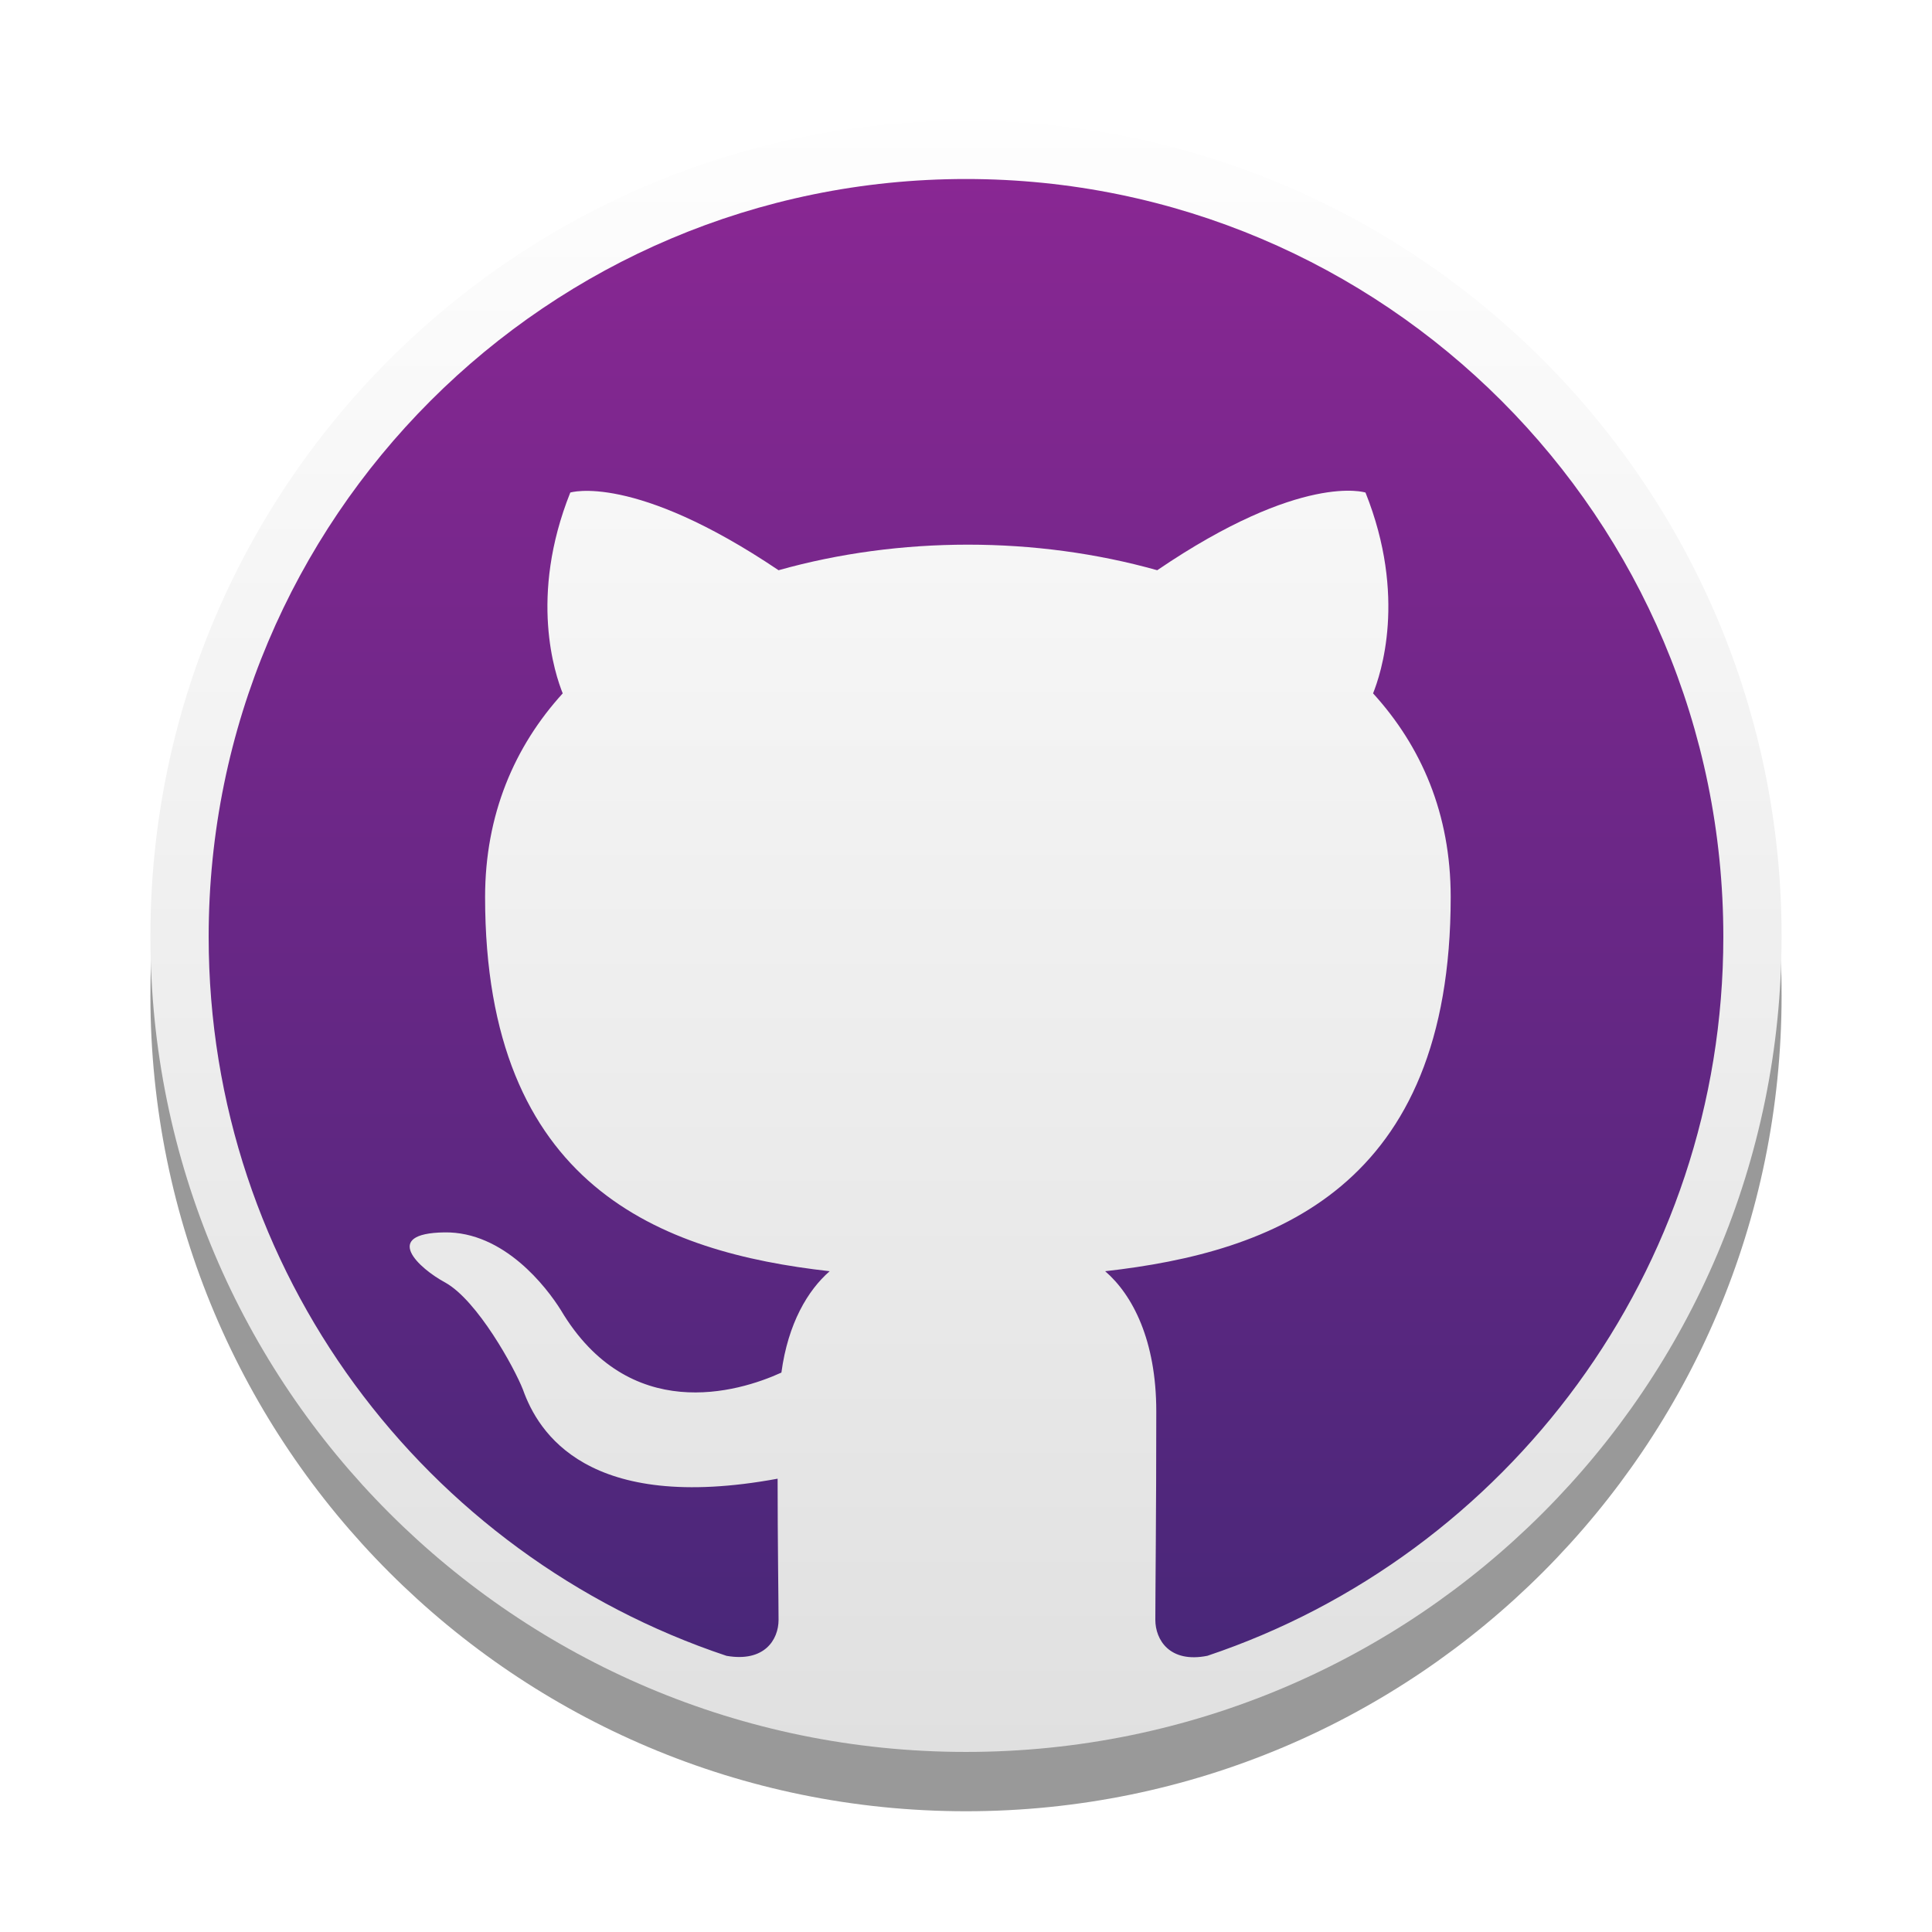
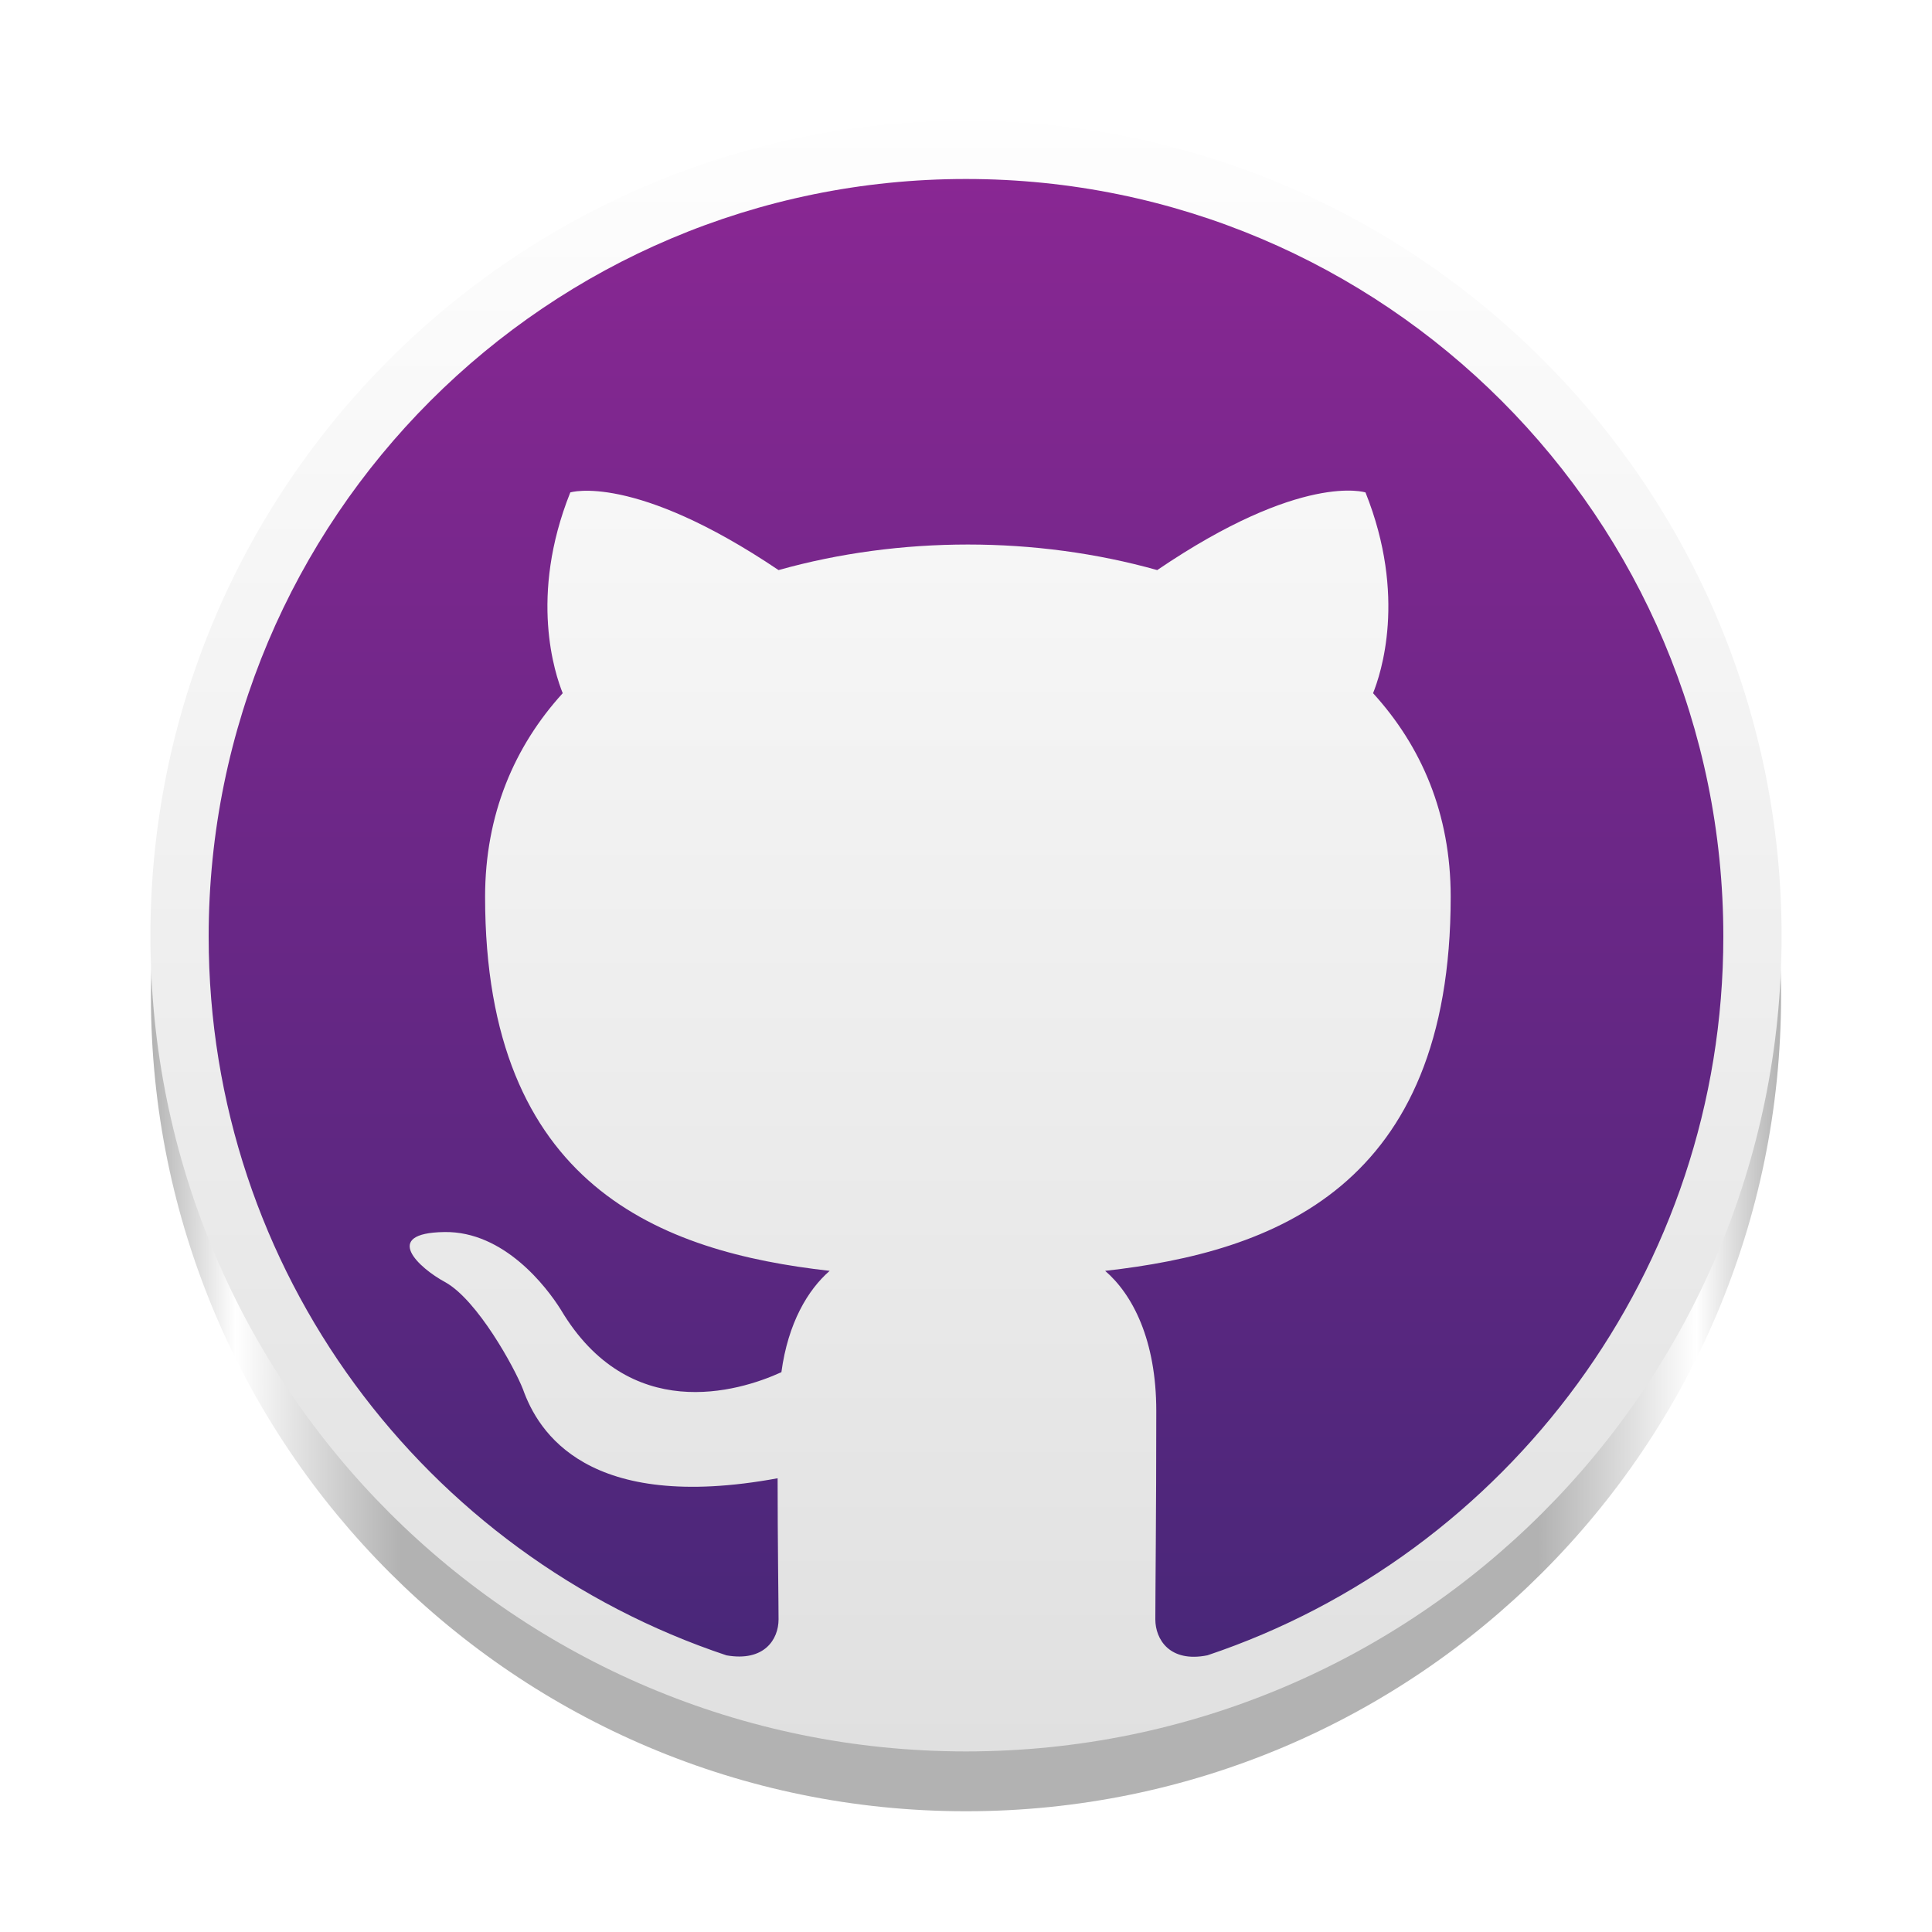
<svg xmlns="http://www.w3.org/2000/svg" xmlns:xlink="http://www.w3.org/1999/xlink" width="128" height="128" viewBox="0 0 128 128" version="1.1" id="svg60">
  <defs id="defs40">
    <linearGradient x1="64" y1="8" x2="64" y2="120" id="linearGradient987" gradientUnits="userSpaceOnUse" gradientTransform="matrix(0.9821429,0,0,0.9821429,-240.0851,-125.6957)">
      <stop stop-color="#FEFEFE" offset="0" id="stop983" style="stop-color:#999999;stop-opacity:1;" />
      <stop stop-color="#E0E0E0" offset="100%" id="stop985" />
    </linearGradient>
    <circle id="b" cx="64" cy="64" r="56" />
    <filter x="-0.043" y="-0.043" width="1.086" height="1.104" filterUnits="objectBoundingBox" id="a">
      <feMorphology radius="1" operator="dilate" in="SourceAlpha" result="shadowSpreadOuter1" id="feMorphology3" />
      <feOffset dy="2" in="shadowSpreadOuter1" result="shadowOffsetOuter1" id="feOffset5" />
      <feGaussianBlur stdDeviation="2" in="shadowOffsetOuter1" result="shadowBlurOuter1" id="feGaussianBlur7" />
      <feComposite in="shadowBlurOuter1" in2="SourceAlpha" operator="out" result="shadowBlurOuter1" id="feComposite9" />
      <feColorMatrix values="0 0 0 0 0 0 0 0 0 0 0 0 0 0 0 0 0 0 0.241 0" in="shadowBlurOuter1" id="feColorMatrix11" />
    </filter>
-     <linearGradient x1="64" y1="8" x2="64" y2="120" id="c" gradientUnits="userSpaceOnUse" gradientTransform="matrix(0.9649123,0,0,0.9649123,2.245619,0.2807078)">
+     <linearGradient x1="64" y1="8" x2="64" y2="120" id="c" gradientUnits="userSpaceOnUse" gradientTransform="matrix(0.9649123,0,0,0.9646101,2.245619,0.2831252)">
      <stop stop-color="#FEFEFE" offset="0%" id="stop14" />
      <stop stop-color="#E0E0E0" offset="100%" id="stop16" />
    </linearGradient>
    <circle id="d" cx="64" cy="63" r="52" />
    <linearGradient x1="63.226" y1="114.889" x2="63.226" y2="12.147" id="g" gradientTransform="scale(1.012249,0.9878996)" gradientUnits="userSpaceOnUse">
      <stop stop-color="#492779" offset="0%" id="stop20" />
      <stop stop-color="#892793" offset="100%" id="stop22" />
    </linearGradient>
    <path d="M12 64.034c0 23.025 14.885 42.472 35.555 49.367 2.6.456 3.575-1.105 3.575-2.47 0-1.237-.065-5.334-.065-9.692C38 103.644 34.62 98.05 33.58 95.124c-.585-1.496-3.12-6.114-5.33-7.35-1.82-.976-4.42-3.382-.065-3.447 4.095-.065 7.02 3.772 7.995 5.333 4.68 7.87 12.155 5.66 15.145 4.293.455-3.382 1.82-5.66 3.315-6.96-11.57-1.3-23.66-5.788-23.66-25.69 0-5.66 2.015-10.343 5.33-13.985-.52-1.3-2.34-6.634.52-13.79 0 0 4.355-1.365 14.3 5.334 4.16-1.17 8.58-1.756 13-1.756s8.84.586 13 1.756c9.945-6.764 14.3-5.333 14.3-5.333 2.86 7.154 1.04 12.487.52 13.788 3.315 3.642 5.33 8.26 5.33 13.984 0 19.968-12.155 24.39-23.725 25.692 1.885 1.626 3.51 4.748 3.51 9.626 0 6.96-.065 12.553-.065 14.31 0 1.365.975 2.99 3.575 2.47C101.115 106.507 116 86.995 116 64.035 116 35.284 92.73 12 64 12S12 35.285 12 64.034z" id="e" />
    <filter x="0" y="0" width="1" height="1.01" filterUnits="objectBoundingBox" id="f">
      <feOffset dy="1" in="SourceAlpha" result="shadowOffsetOuter1" id="feOffset26" />
      <feColorMatrix values="0 0 0 0 1 0 0 0 0 1 0 0 0 0 1 0 0 0 0.529 0" in="shadowOffsetOuter1" id="feColorMatrix28" />
    </filter>
    <filter x="-0.023" y="-0.024" width="1.046" height="1.047" filterUnits="objectBoundingBox" id="h">
      <feGaussianBlur stdDeviation="1" in="SourceAlpha" result="shadowBlurInner1" id="feGaussianBlur31" />
      <feOffset in="shadowBlurInner1" result="shadowOffsetInner1" id="feOffset33" />
      <feComposite in="shadowOffsetInner1" in2="SourceAlpha" operator="arithmetic" k2="-1" k3="1" result="shadowInnerInner1" id="feComposite35" />
      <feColorMatrix values="0 0 0 0 0.259 0 0 0 0 0.137 0 0 0 0 0.431 0 0 0 0.704 0" in="shadowInnerInner1" id="feColorMatrix37" />
    </filter>
+     <linearGradient xlink:href="#linearGradient1097" id="linearGradient1099" x1="10" y1="68" x2="118" y2="68" gradientUnits="userSpaceOnUse" gradientTransform="matrix(1,0,0,0.9996868,1.5e-6,-1.961786)" />
+     <linearGradient id="linearGradient1097">
+       <stop style="stop-color:#b2b2b2;stop-opacity:1;" offset="0" id="stop1093" />
+       <stop style="stop-color:#ffffff;stop-opacity:1;" offset="0.052" id="stop1101" />
+       <stop style="stop-color:#b2b2b2;stop-opacity:1;" offset="0.153" id="stop1103" />
+       <stop style="stop-color:#b2b2b2;stop-opacity:1;" offset="0.851" id="stop1105" />
+       <stop style="stop-color:#ffffff;stop-opacity:1;" offset="0.948" id="stop1107" />
+       <stop style="stop-color:#b2b2b2;stop-opacity:1;" offset="1" id="stop1095" />
+     </linearGradient>
  </defs>
-   <circle fill="url(#c)" cx="64" cy="65.965" r="54.035" id="circle48-7" style="fill:#999999;fill-opacity:1;fill-rule:evenodd;stroke-width:0.965" />
-   <circle fill="url(#c)" cx="64" cy="62.035" r="54.035" id="circle48" style="fill:url(#c);fill-rule:evenodd;stroke-width:0.965" />
-   <use fill="url(#g)" xlink:href="#e" id="use52" style="fill:url(#g);fill-rule:evenodd" transform="matrix(0.9649123,0,0,0.9649123,2.245619,0.2807078)" />
+   <path style="fill:url(#linearGradient1099);fill-opacity:1;stroke:none;stroke-width:0.111" d="M 64,12.034 C 93.826,12.034 118,36.2 118,66.017 118,95.834 93.815,120 64,120 34.185,120 10,95.834 10,66.017 c 0,-29.817 24.174,-53.983 54,-53.983" id="path24-2" />
+   <ellipse fill="url(#c)" cx="64" cy="62.018" id="circle48" style="fill:url(#c);fill-rule:evenodd;stroke-width:0.965" rx="54.035" ry="54.018" />
+   <use fill="url(#g)" xlink:href="#e" id="use52" style="fill:url(#g);fill-rule:evenodd" transform="matrix(0.9649123,0,0,0.9646101,2.245619,0.2831252)" />
</svg>
